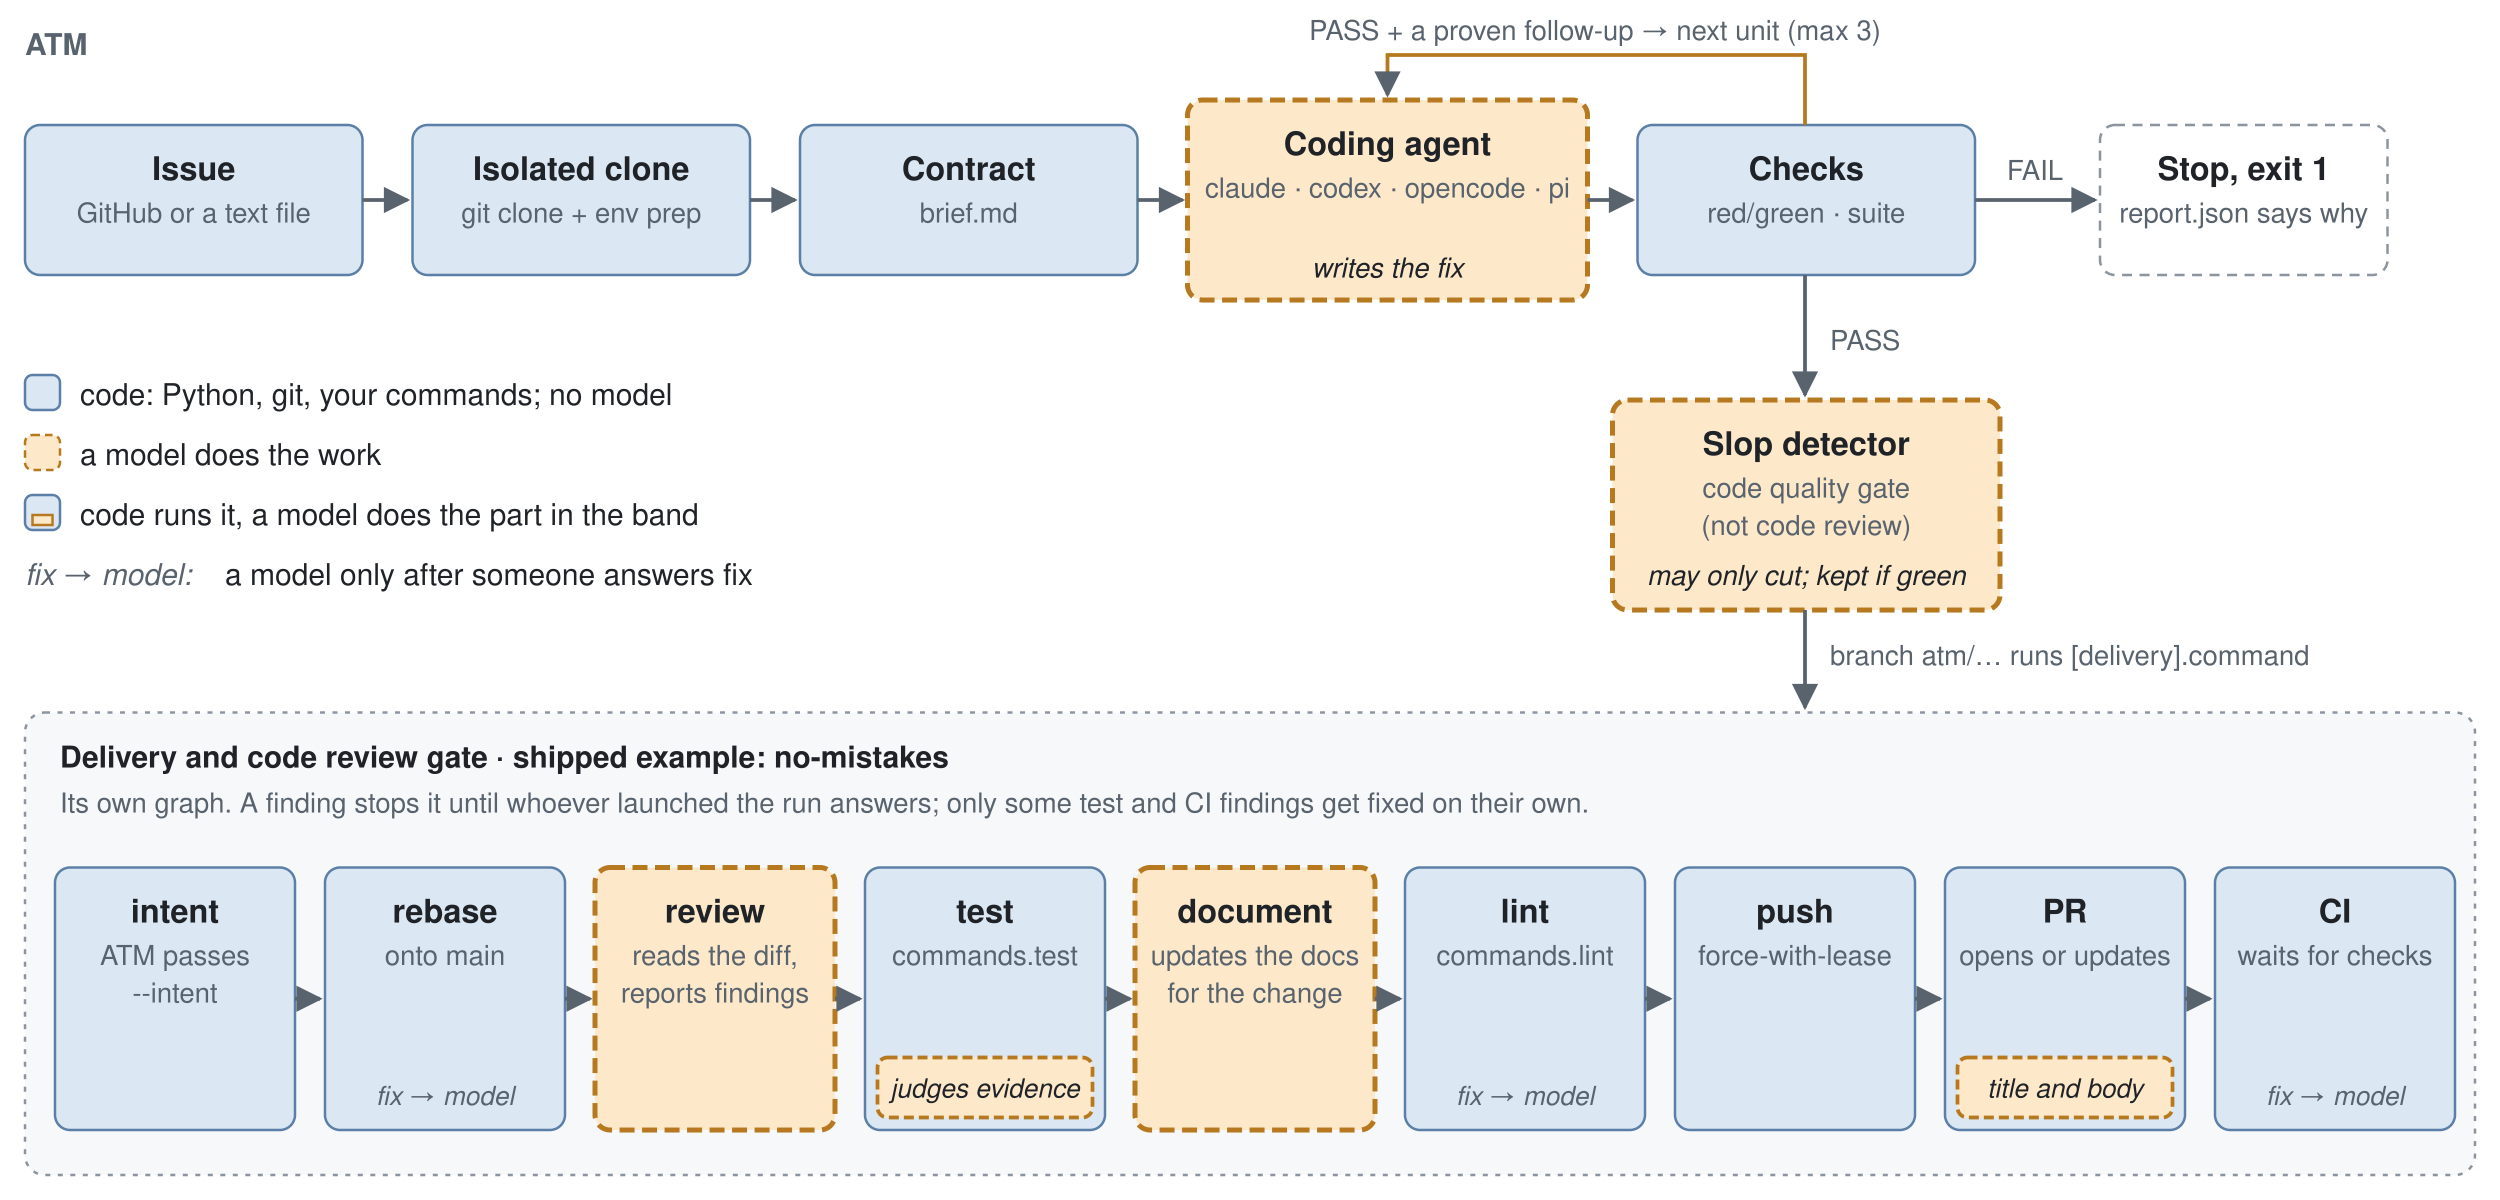
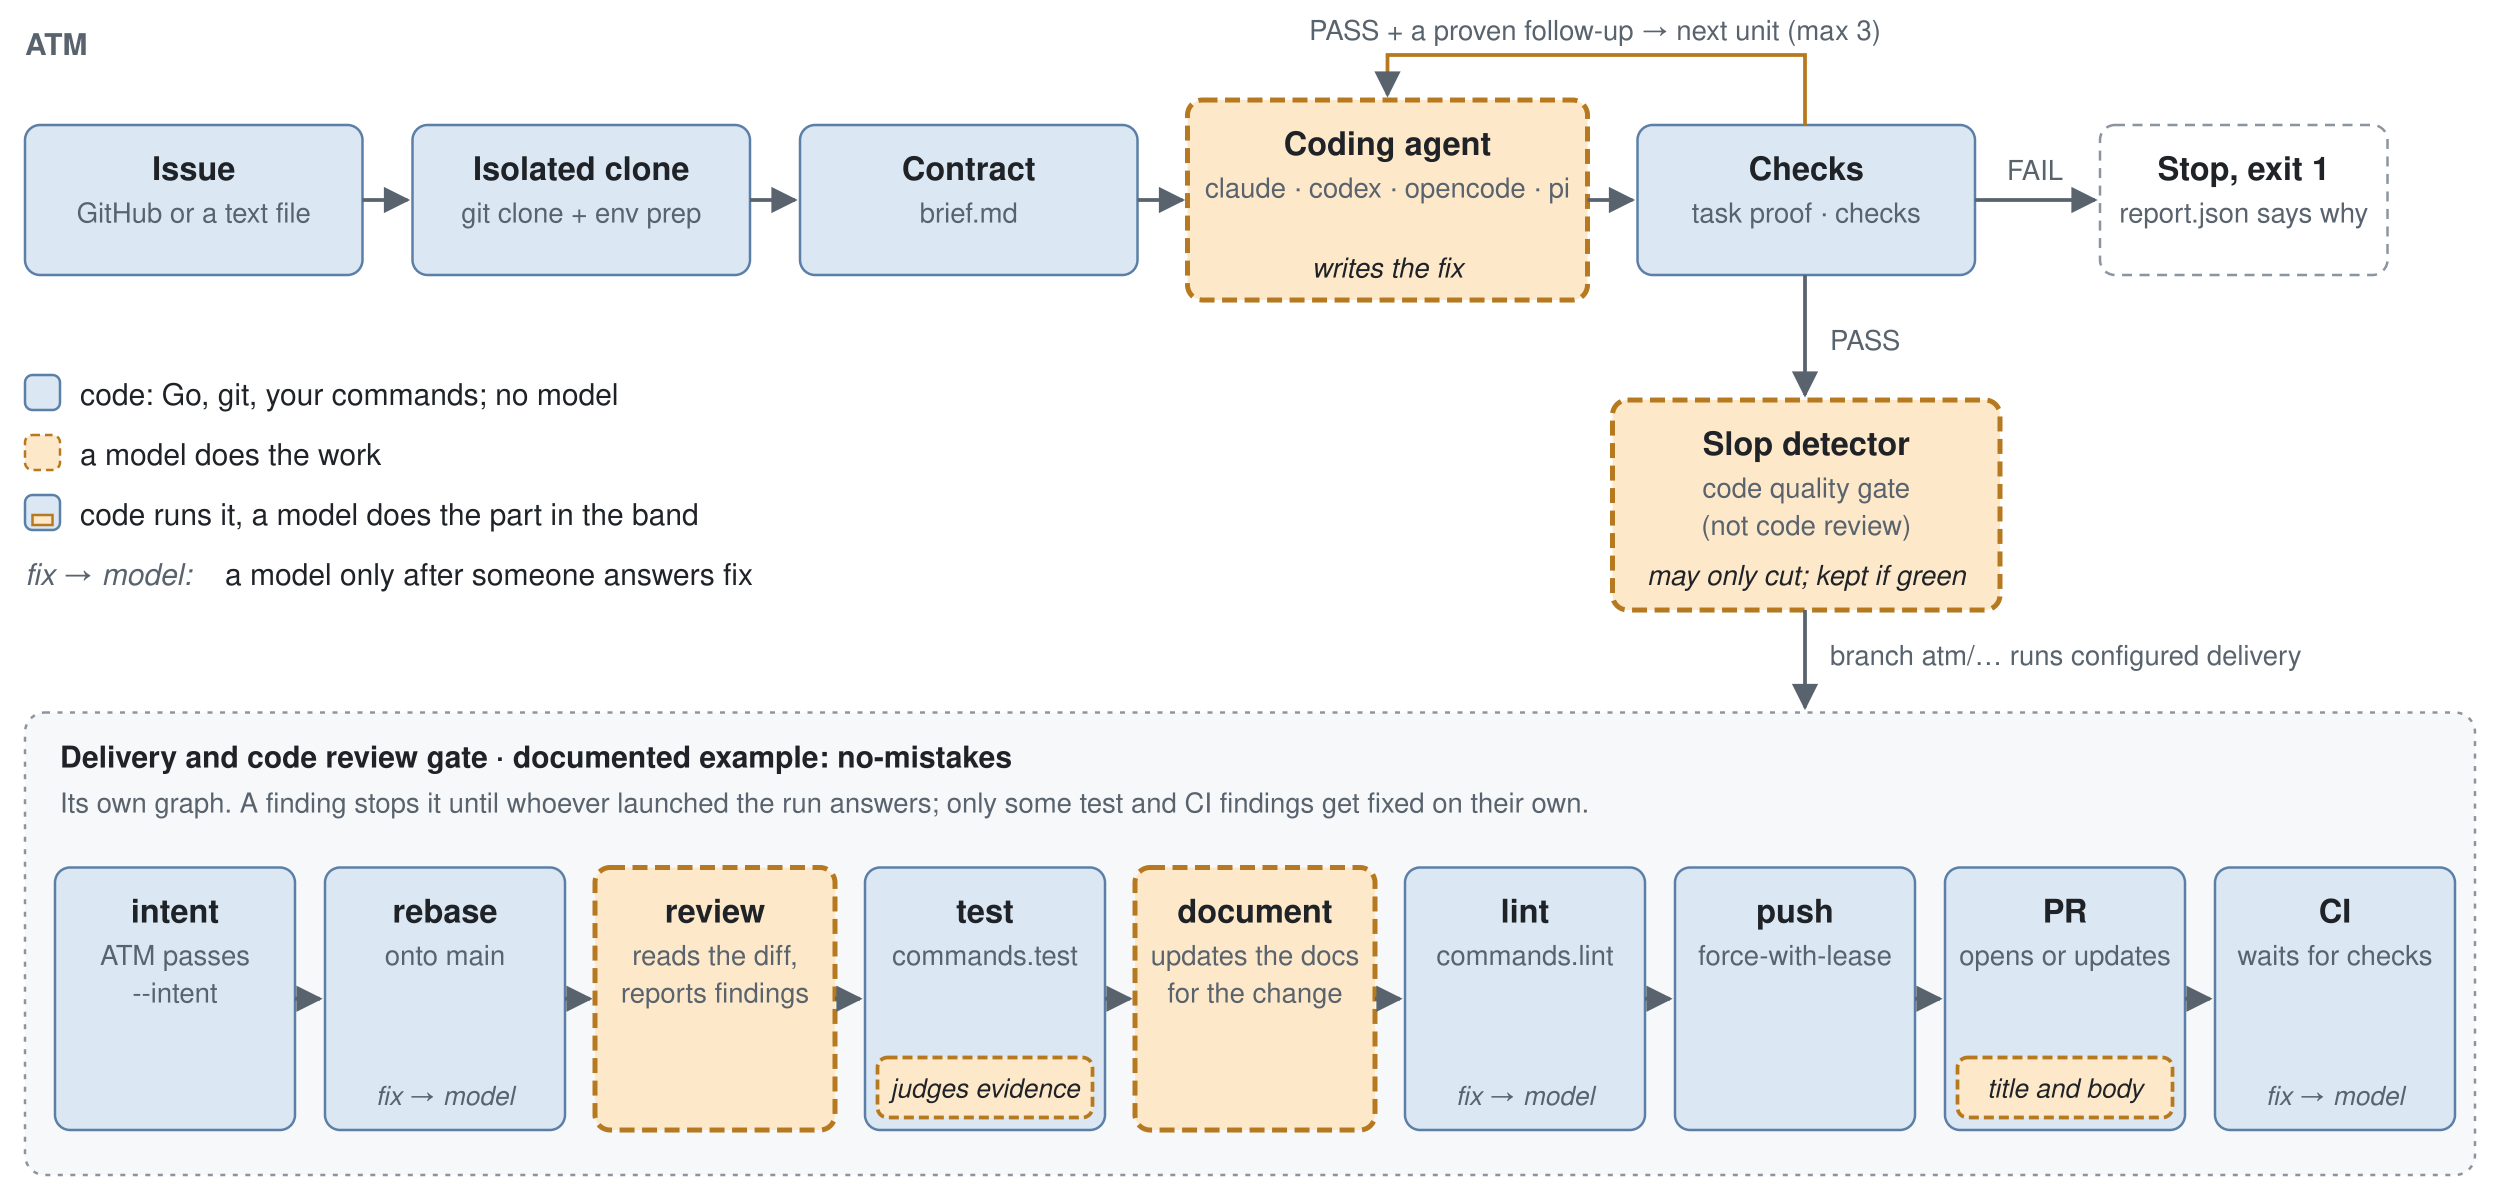
<svg xmlns="http://www.w3.org/2000/svg" viewBox="0 0 1000 480" width="1000" height="480" role="img" aria-label="ATM pipeline. Issue, isolated clone, contract, coding agent (model), checks. FAIL stops the run. PASS goes to the slop detector, a code quality gate where a model may only cut, then to the delivery and code review gate, your delivery command. The shipped example is no-mistakes, whose own pipeline mixes code and models: intent, rebase, review (model), test (command plus a model judging the evidence), document (model), lint, push, PR (model writes title and body), CI. Rebase, lint and CI call a model only after a fix answer.">
  <defs>
    <marker id="ar" viewBox="0 0 10 10" refX="9" refY="5" markerWidth="7" markerHeight="7" orient="auto-start-reverse">
      <path d="M0 0L10 5L0 10z" fill="#59636e" />
    </marker>
  </defs>
  <g font-family="-apple-system,BlinkMacSystemFont,'Segoe UI',Helvetica,Arial,sans-serif" font-size="13" fill="#1f2328">
    <text x="10" y="22" text-anchor="start" font-size="12" font-weight="700" fill="#59636e">ATM</text>
    <rect x="10" y="50" width="135" height="60" rx="6" fill="#dbe7f3" stroke="#5b7fa6" />
    <text x="77.5" y="72" text-anchor="middle" font-weight="600">Issue</text>
    <text x="77.5" y="89" text-anchor="middle" font-size="11" fill="#59636e">GitHub or a text file</text>
    <rect x="165" y="50" width="135" height="60" rx="6" fill="#dbe7f3" stroke="#5b7fa6" />
    <text x="232.5" y="72" text-anchor="middle" font-weight="600">Isolated clone</text>
    <text x="232.5" y="89" text-anchor="middle" font-size="11" fill="#59636e">git clone + env prep</text>
    <rect x="320" y="50" width="135" height="60" rx="6" fill="#dbe7f3" stroke="#5b7fa6" />
    <text x="387.5" y="72" text-anchor="middle" font-weight="600">Contract</text>
    <text x="387.5" y="89" text-anchor="middle" font-size="11" fill="#59636e">brief.md</text>
    <rect x="475" y="40" width="160" height="80" rx="6" fill="#fde9c9" stroke="#b7791f" stroke-width="2" stroke-dasharray="6 3" />
    <text x="555.0" y="62" text-anchor="middle" font-weight="700">Coding agent</text>
    <text x="555.0" y="79" text-anchor="middle" font-size="11" fill="#59636e">claude · codex · opencode · pi</text>
    <text x="555" y="111" text-anchor="middle" font-size="11" font-style="italic">writes the fix</text>
    <rect x="655" y="50" width="135" height="60" rx="6" fill="#dbe7f3" stroke="#5b7fa6" />
    <text x="722.5" y="72" text-anchor="middle" font-weight="600">Checks</text>
-     <text x="722.5" y="89" text-anchor="middle" font-size="11" fill="#59636e">red/green · suite</text>
+     <text x="722.5" y="89" text-anchor="middle" font-size="11" fill="#59636e">task proof · checks</text>
    <rect x="840" y="50" width="115" height="60" rx="6" fill="none" stroke="#8c959f" stroke-dasharray="4 3" />
    <text x="897.5" y="72" text-anchor="middle" font-weight="600">Stop, exit 1</text>
    <text x="897.5" y="89" text-anchor="middle" font-size="11" fill="#59636e">report.json says why</text>
    <path d="M145 80H163" stroke="#59636e" stroke-width="1.5" fill="none" marker-end="url(#ar)" />
    <path d="M300 80H318" stroke="#59636e" stroke-width="1.5" fill="none" marker-end="url(#ar)" />
    <path d="M455 80H473" stroke="#59636e" stroke-width="1.5" fill="none" marker-end="url(#ar)" />
    <path d="M635 80H653" stroke="#59636e" stroke-width="1.5" fill="none" marker-end="url(#ar)" />
    <path d="M790 80H838" stroke="#59636e" stroke-width="1.5" fill="none" marker-end="url(#ar)" />
    <text x="814" y="72" text-anchor="middle" font-size="11" fill="#59636e">FAIL</text>
    <path d="M722 50V22H555V38" stroke="#b7791f" stroke-width="1.5" fill="none" marker-end="url(#ar)" />
    <text x="638" y="16" text-anchor="middle" font-size="11" fill="#59636e">PASS + a proven follow-up → next unit (max 3)</text>
    <rect x="645" y="160" width="155" height="84" rx="6" fill="#fde9c9" stroke="#b7791f" stroke-width="2" stroke-dasharray="6 3" />
    <text x="722.5" y="182" text-anchor="middle" font-weight="700">Slop detector</text>
    <text x="722.5" y="199" text-anchor="middle" font-size="11" fill="#59636e">code quality gate</text>
    <text x="722.5" y="214" text-anchor="middle" font-size="11" fill="#59636e">(not code review)</text>
    <text x="722.5" y="234" text-anchor="middle" font-size="11" font-style="italic">may only cut; kept if green</text>
    <path d="M722 110V158" stroke="#59636e" stroke-width="1.5" fill="none" marker-end="url(#ar)" />
    <text x="732" y="140" text-anchor="start" font-size="11" fill="#59636e">PASS</text>
    <rect x="10" y="150" width="14" height="14" rx="3" fill="#dbe7f3" stroke="#5b7fa6" />
-     <text x="32" y="162" text-anchor="start" font-size="12">code: Python, git, your commands; no model</text>
+     <text x="32" y="162" text-anchor="start" font-size="12">code: Go, git, your commands; no model</text>
    <rect x="10" y="174" width="14" height="14" rx="3" fill="#fde9c9" stroke="#b7791f" stroke-dasharray="3 2" />
    <text x="32" y="186" text-anchor="start" font-size="12">a model does the work</text>
    <rect x="10" y="198" width="14" height="14" rx="3" fill="#dbe7f3" stroke="#5b7fa6" />
    <rect x="13" y="206" width="8" height="4" fill="#fde9c9" stroke="#b7791f" stroke-width="1" />
    <text x="32" y="210" text-anchor="start" font-size="12">code runs it, a model does the part in the band</text>
    <text x="10" y="234" text-anchor="start" font-size="12" font-style="italic" fill="#59636e">fix → model:</text>
    <text x="90" y="234" text-anchor="start" font-size="12">a model only after someone answers fix</text>
    <path d="M722 244V283" stroke="#59636e" stroke-width="1.5" fill="none" marker-end="url(#ar)" />
-     <text x="732" y="266" text-anchor="start" font-size="11" fill="#59636e">branch atm/… runs [delivery].command</text>
+     <text x="732" y="266" text-anchor="start" font-size="11" fill="#59636e">branch atm/… runs configured delivery</text>
    <rect x="10" y="285" width="980" height="185" rx="8" fill="#f6f8fa" stroke="#8c959f" stroke-dasharray="2 3" />
-     <text x="24" y="307" text-anchor="start" font-size="12" font-weight="700">Delivery and code review gate · shipped example: no-mistakes</text>
+     <text x="24" y="307" text-anchor="start" font-size="12" font-weight="700">Delivery and code review gate · documented example: no-mistakes</text>
    <text x="24" y="325" text-anchor="start" font-size="11" fill="#59636e">Its own graph. A finding stops it until whoever launched the run answers; only some test and CI findings get fixed on their own.</text>
    <rect x="22" y="347" width="96" height="105" rx="6" fill="#dbe7f3" stroke="#5b7fa6" />
    <text x="70.0" y="369" text-anchor="middle" font-weight="600">intent</text>
    <text x="70.0" y="386" text-anchor="middle" font-size="11" fill="#59636e">ATM passes</text>
    <text x="70.0" y="401" text-anchor="middle" font-size="11" fill="#59636e">--intent</text>
    <path d="M118 399.5H128" stroke="#59636e" stroke-width="1.5" fill="none" marker-end="url(#ar)" />
    <rect x="130" y="347" width="96" height="105" rx="6" fill="#dbe7f3" stroke="#5b7fa6" />
    <text x="178.0" y="369" text-anchor="middle" font-weight="600">rebase</text>
    <text x="178.0" y="386" text-anchor="middle" font-size="11" fill="#59636e">onto main</text>
    <text x="178.0" y="442" text-anchor="middle" font-size="10.5" font-style="italic" fill="#59636e">fix → model</text>
    <path d="M226 399.5H236" stroke="#59636e" stroke-width="1.5" fill="none" marker-end="url(#ar)" />
    <rect x="238" y="347" width="96" height="105" rx="6" fill="#fde9c9" stroke="#b7791f" stroke-width="2" stroke-dasharray="6 3" />
    <text x="286.0" y="369" text-anchor="middle" font-weight="700">review</text>
    <text x="286.0" y="386" text-anchor="middle" font-size="11" fill="#59636e">reads the diff,</text>
    <text x="286.0" y="401" text-anchor="middle" font-size="11" fill="#59636e">reports findings</text>
    <path d="M334 399.5H344" stroke="#59636e" stroke-width="1.5" fill="none" marker-end="url(#ar)" />
    <rect x="346" y="347" width="96" height="105" rx="6" fill="#dbe7f3" stroke="#5b7fa6" />
    <text x="394.0" y="369" text-anchor="middle" font-weight="600">test</text>
    <text x="394.0" y="386" text-anchor="middle" font-size="11" fill="#59636e">commands.test</text>
    <rect x="351" y="423" width="86" height="24" rx="4" fill="#fde9c9" stroke="#b7791f" stroke-width="1.5" stroke-dasharray="4 2" />
    <text x="394.0" y="439" text-anchor="middle" font-size="10.5" font-style="italic">judges evidence</text>
    <path d="M442 399.5H452" stroke="#59636e" stroke-width="1.5" fill="none" marker-end="url(#ar)" />
    <rect x="454" y="347" width="96" height="105" rx="6" fill="#fde9c9" stroke="#b7791f" stroke-width="2" stroke-dasharray="6 3" />
    <text x="502.0" y="369" text-anchor="middle" font-weight="700">document</text>
    <text x="502.0" y="386" text-anchor="middle" font-size="11" fill="#59636e">updates the docs</text>
    <text x="502.0" y="401" text-anchor="middle" font-size="11" fill="#59636e">for the change</text>
    <path d="M550 399.5H560" stroke="#59636e" stroke-width="1.5" fill="none" marker-end="url(#ar)" />
    <rect x="562" y="347" width="96" height="105" rx="6" fill="#dbe7f3" stroke="#5b7fa6" />
    <text x="610.0" y="369" text-anchor="middle" font-weight="600">lint</text>
    <text x="610.0" y="386" text-anchor="middle" font-size="11" fill="#59636e">commands.lint</text>
    <text x="610.0" y="442" text-anchor="middle" font-size="10.5" font-style="italic" fill="#59636e">fix → model</text>
    <path d="M658 399.5H668" stroke="#59636e" stroke-width="1.5" fill="none" marker-end="url(#ar)" />
    <rect x="670" y="347" width="96" height="105" rx="6" fill="#dbe7f3" stroke="#5b7fa6" />
    <text x="718.0" y="369" text-anchor="middle" font-weight="600">push</text>
    <text x="718.0" y="386" text-anchor="middle" font-size="11" fill="#59636e">force-with-lease</text>
    <path d="M766 399.5H776" stroke="#59636e" stroke-width="1.5" fill="none" marker-end="url(#ar)" />
    <rect x="778" y="347" width="96" height="105" rx="6" fill="#dbe7f3" stroke="#5b7fa6" />
    <text x="826.0" y="369" text-anchor="middle" font-weight="600">PR</text>
    <text x="826.0" y="386" text-anchor="middle" font-size="11" fill="#59636e">opens or updates</text>
    <rect x="783" y="423" width="86" height="24" rx="4" fill="#fde9c9" stroke="#b7791f" stroke-width="1.5" stroke-dasharray="4 2" />
    <text x="826.0" y="439" text-anchor="middle" font-size="10.5" font-style="italic">title and body</text>
    <path d="M874 399.5H884" stroke="#59636e" stroke-width="1.5" fill="none" marker-end="url(#ar)" />
    <rect x="886" y="347" width="96" height="105" rx="6" fill="#dbe7f3" stroke="#5b7fa6" />
    <text x="934.0" y="369" text-anchor="middle" font-weight="600">CI</text>
    <text x="934.0" y="386" text-anchor="middle" font-size="11" fill="#59636e">waits for checks</text>
    <text x="934.0" y="442" text-anchor="middle" font-size="10.5" font-style="italic" fill="#59636e">fix → model</text>
  </g>
</svg>
